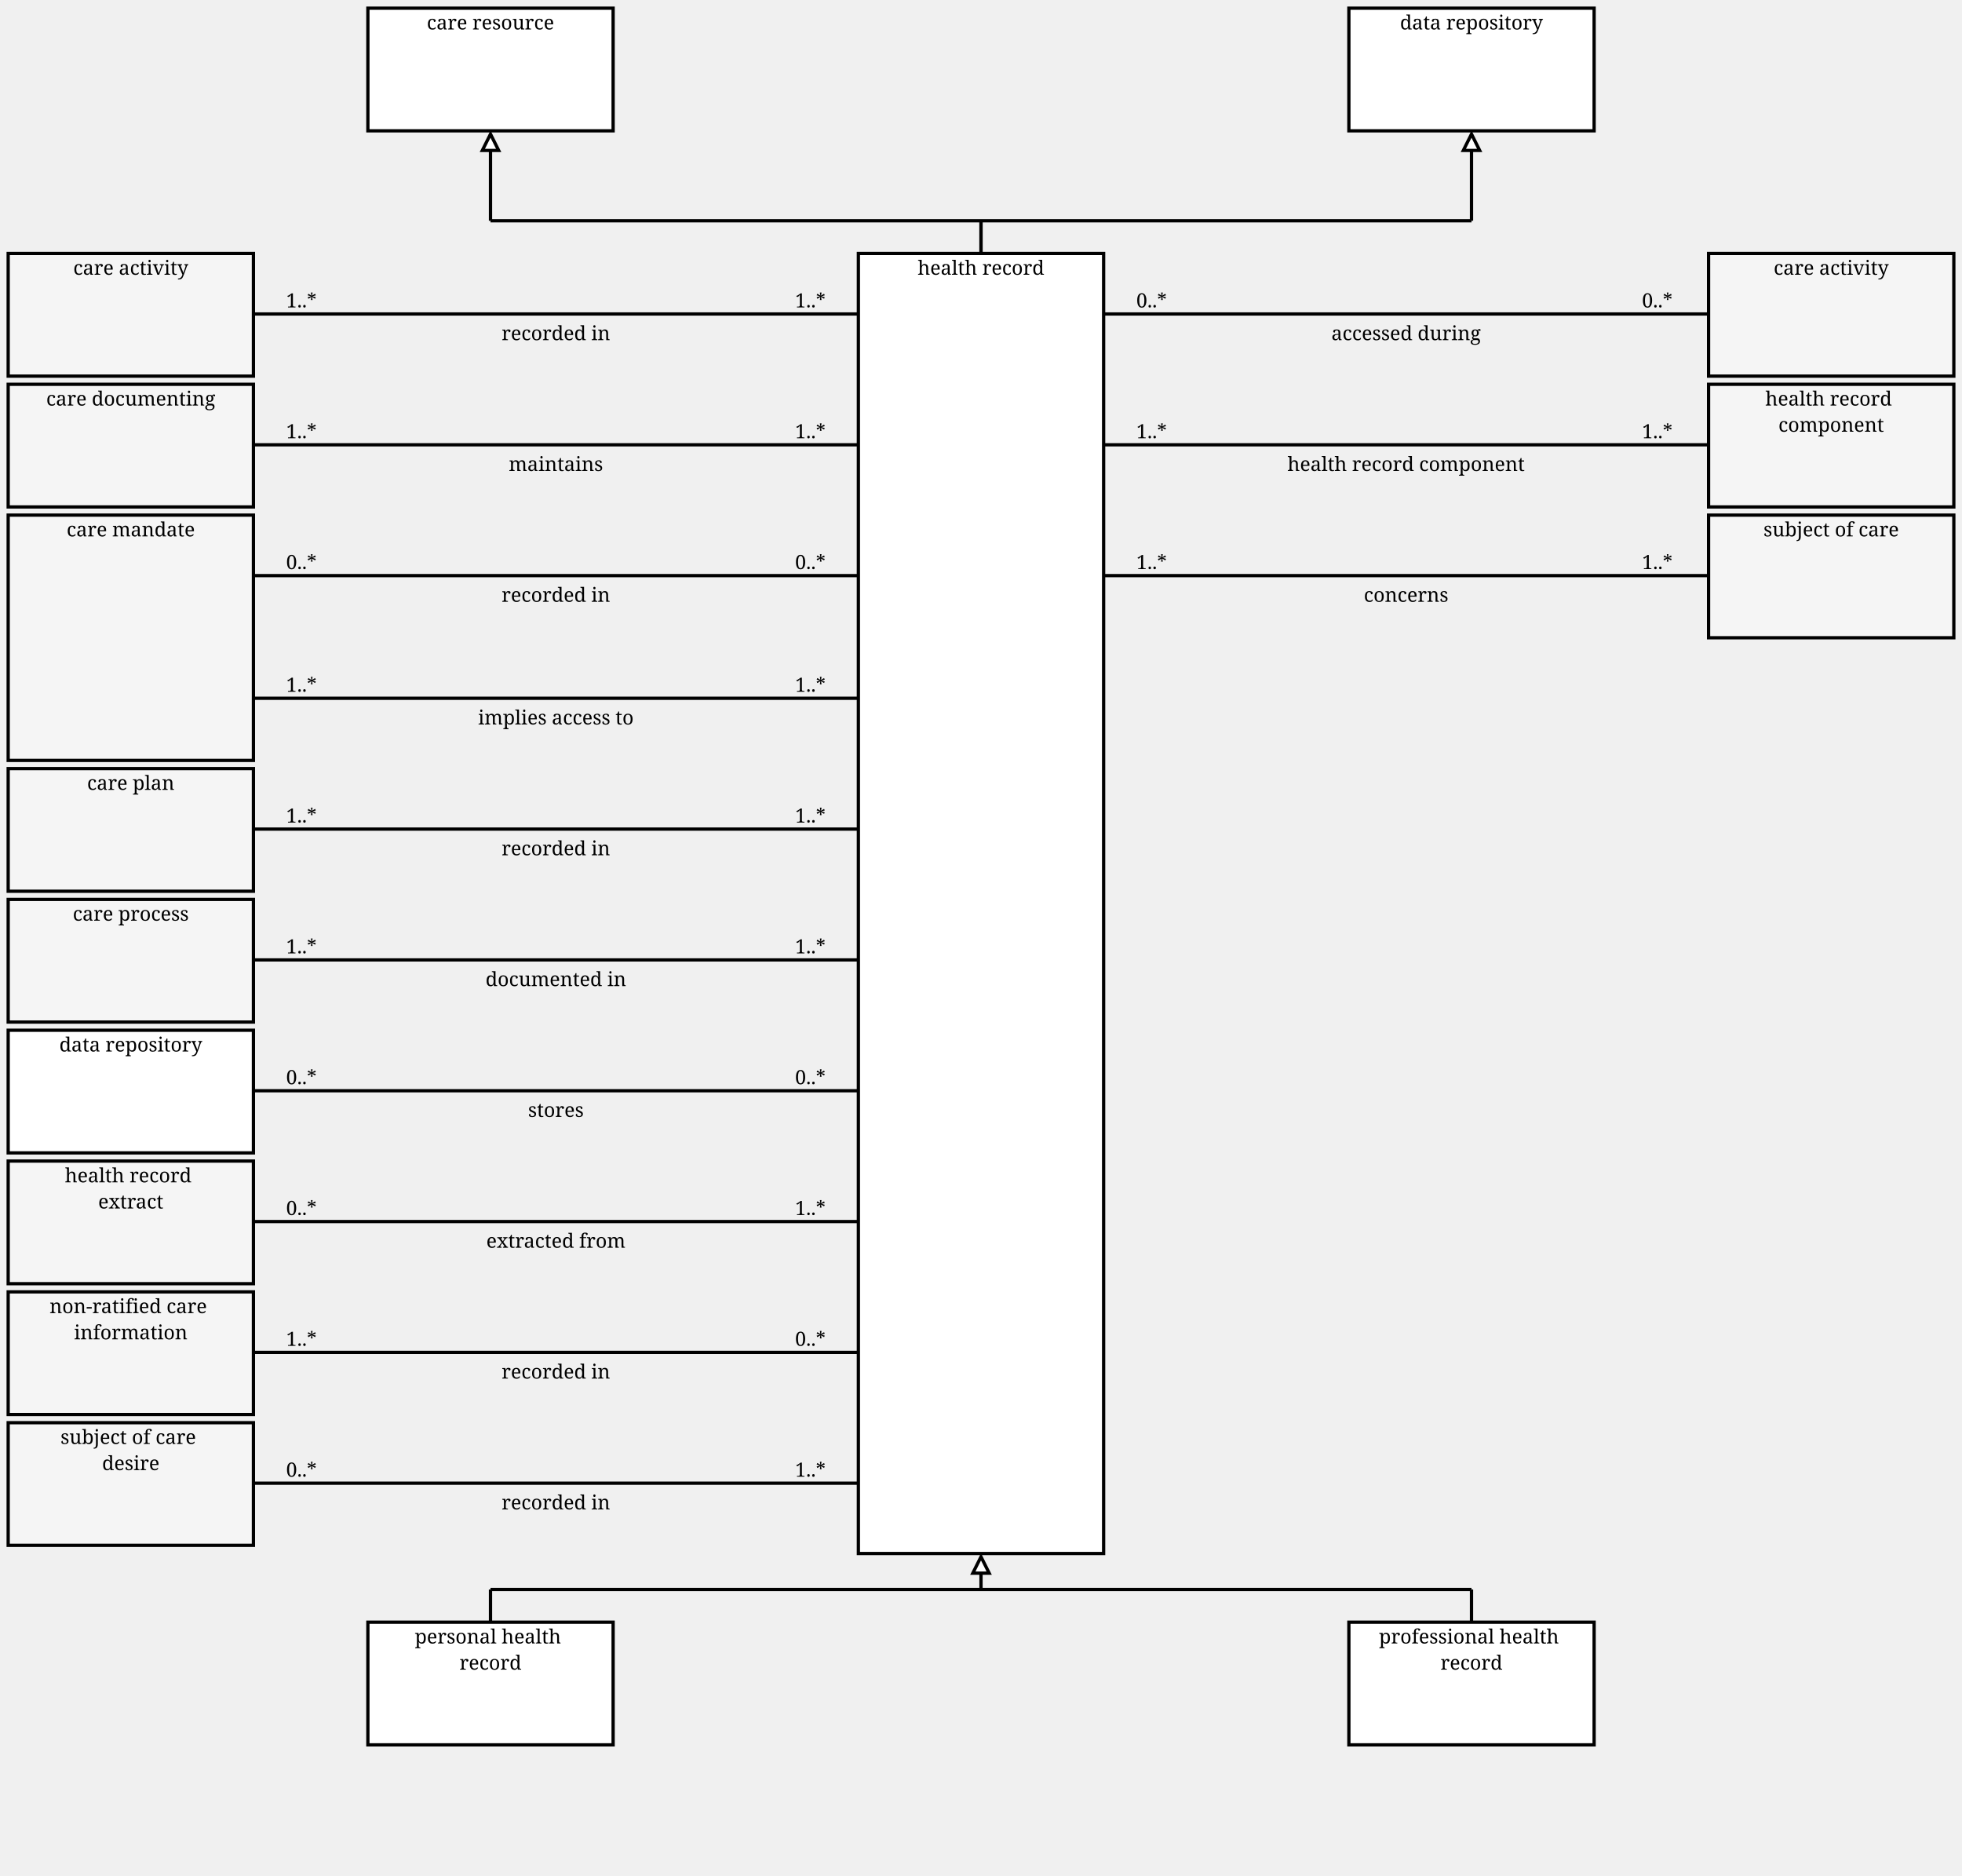
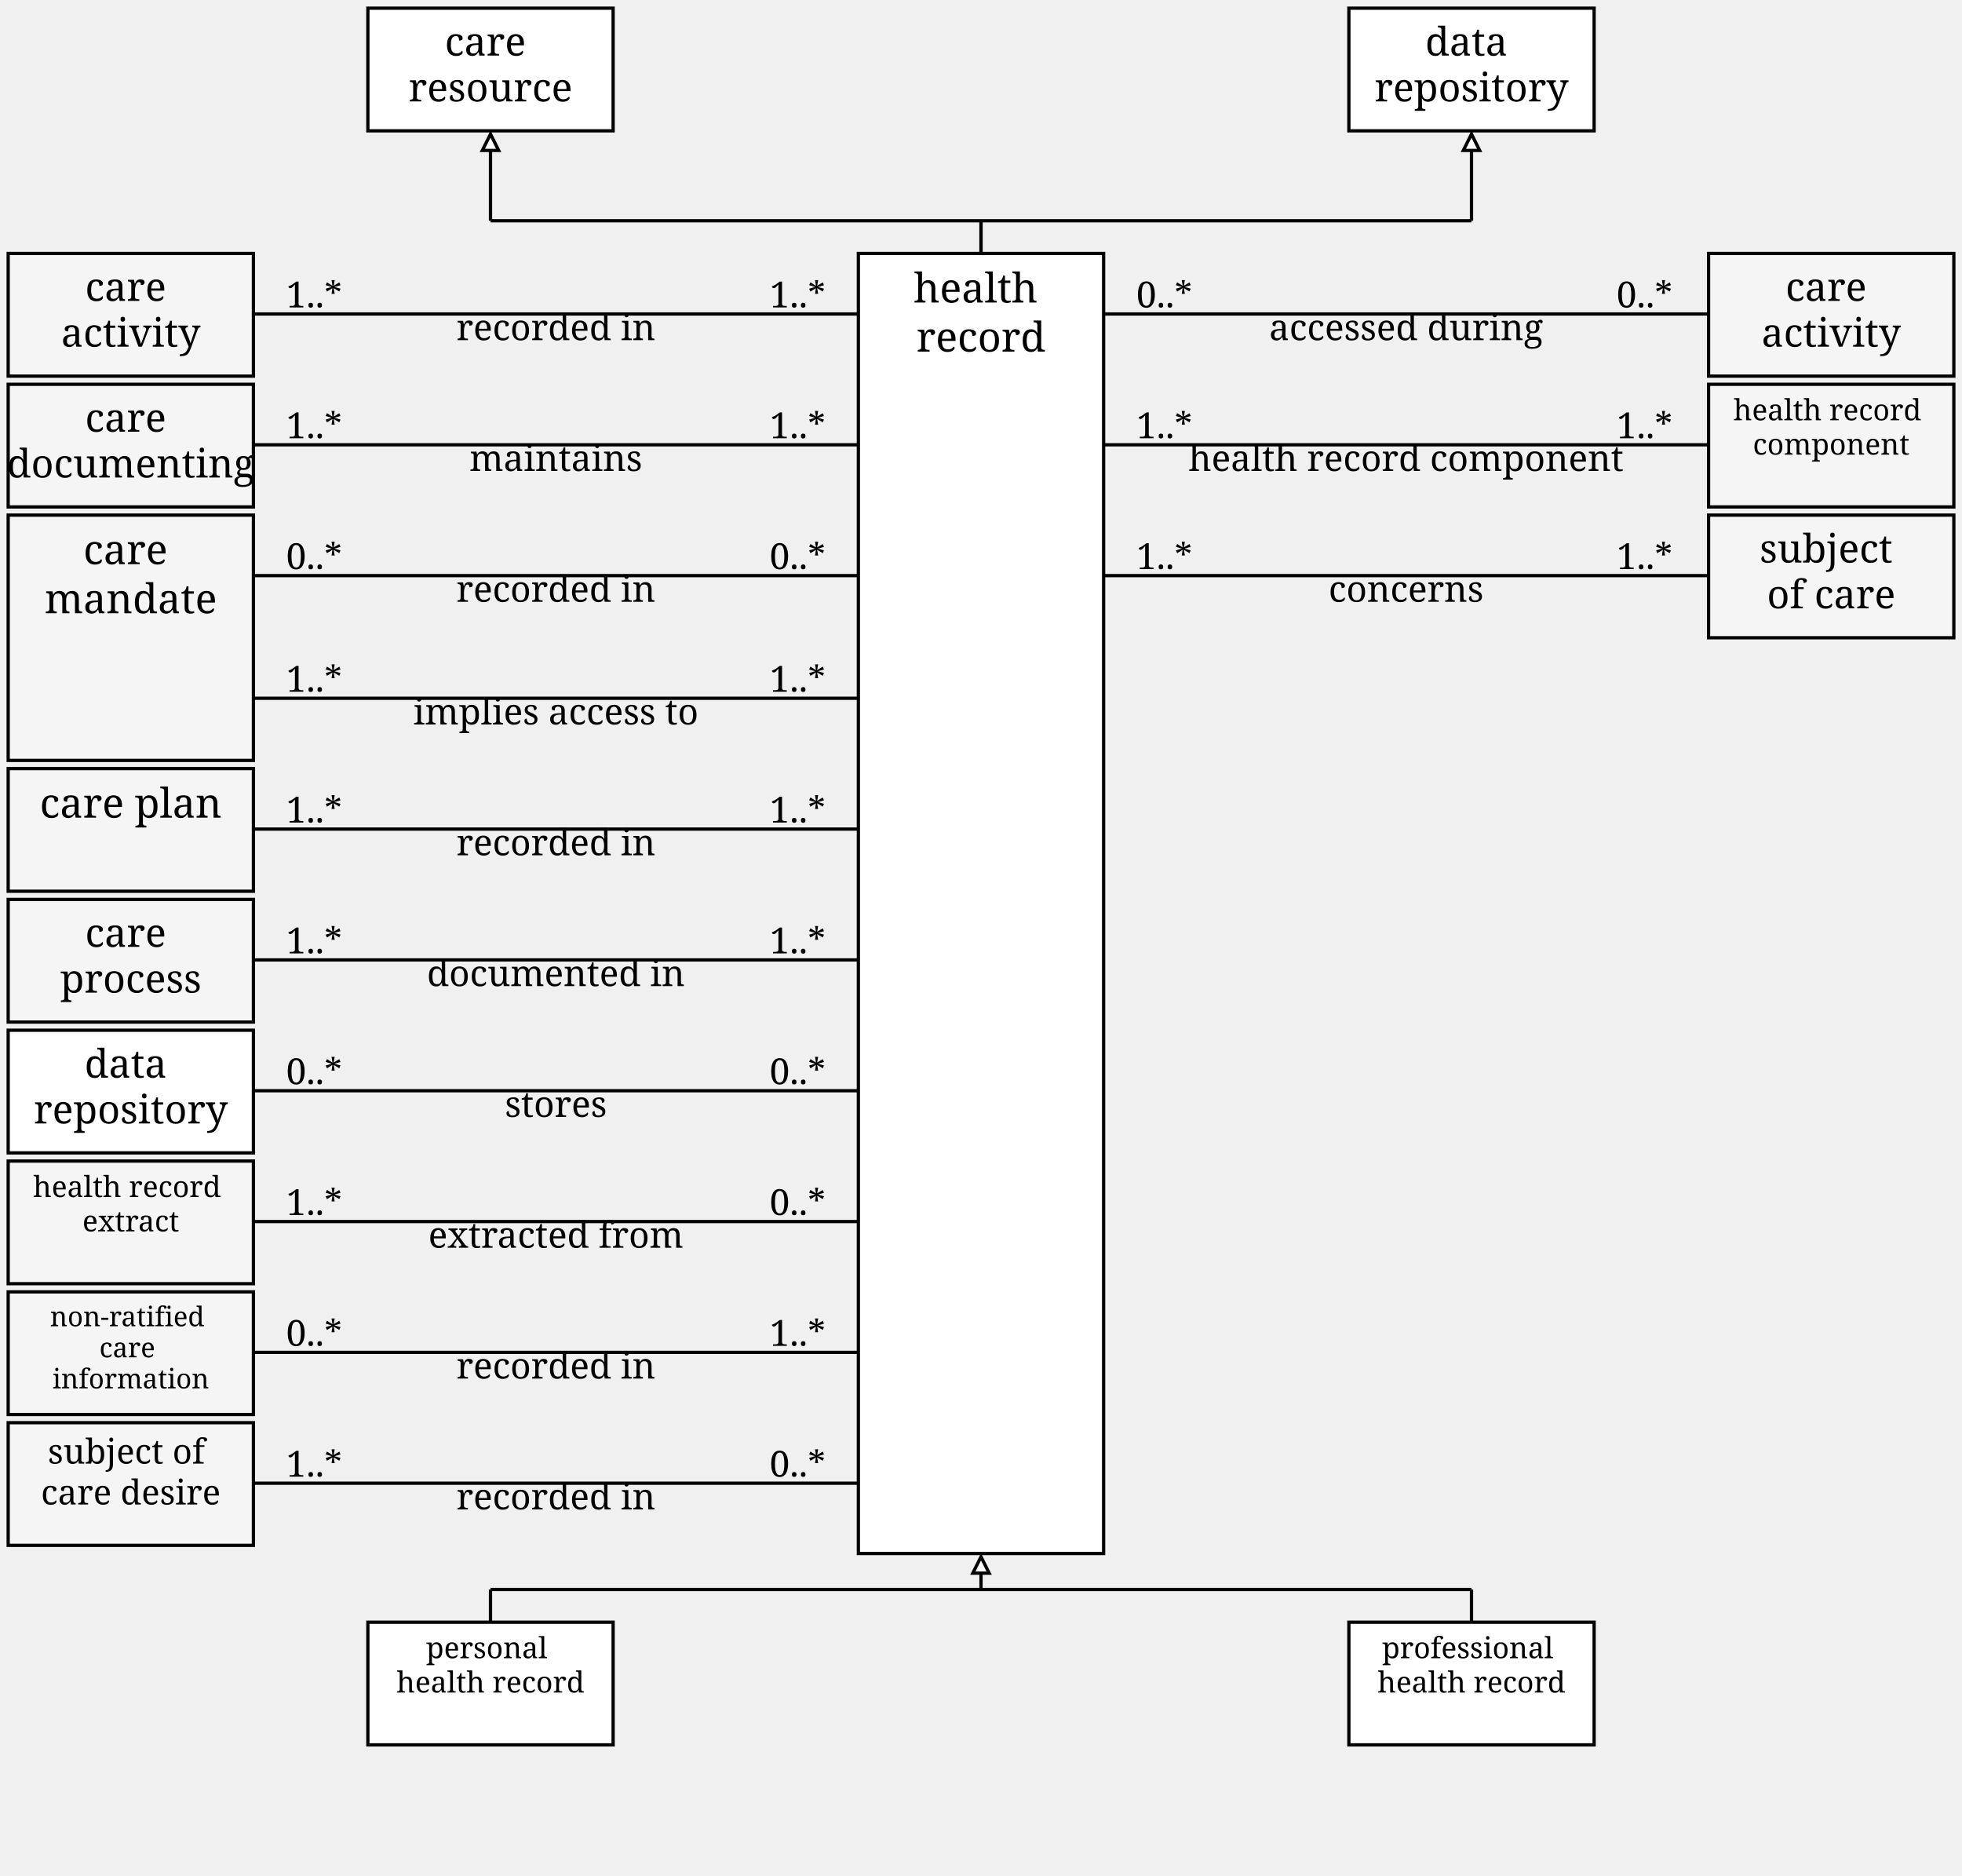
<svg xmlns="http://www.w3.org/2000/svg" xmlns:xlink="http://www.w3.org/1999/xlink" viewBox="0 0 1200 1147" role="img" aria-labelledby="title desc">
  <g>
    <a xlink:href="./care-resource.html" target="_top">
      <rect x="225" y="5" width="150" height="75" fill="white" stroke="black" stroke-width="2" />
    </a>
-     <text x="300" y="18" text-anchor="middle" font-family="Cambria" font-size="12" fill="black">
-       <tspan x="300" y="18">care resource</tspan>
+     <text x="300" y="34" text-anchor="middle" font-family="Cambria" font-size="24.062" fill="black">
+       <tspan x="300" y="34">care</tspan>
+       <tspan x="300" y="62">resource</tspan>
    </text>
  </g>
  <line x1="600" y1="155" x2="600" y2="135" stroke="black" stroke-width="2" />
  <line x1="300" y1="82" x2="300" y2="135" stroke="black" stroke-width="2" />
  <line x1="600" y1="135" x2="300" y2="135" stroke="black" stroke-width="2" />
  <polygon points="300,82 295,92 305,92" fill="white" stroke="black" stroke-width="2" />
  <g>
    <a xlink:href="./data-repository.html" target="_top">
      <rect x="825" y="5" width="150" height="75" fill="white" stroke="black" stroke-width="2" />
    </a>
-     <text x="900" y="18" text-anchor="middle" font-family="Cambria" font-size="12" fill="black">
-       <tspan x="900" y="18">data repository</tspan>
+     <text x="900" y="34" text-anchor="middle" font-family="Cambria" font-size="24.062" fill="black">
+       <tspan x="900" y="34">data</tspan>
+       <tspan x="900" y="62">repository</tspan>
    </text>
  </g>
  <line x1="600" y1="155" x2="600" y2="135" stroke="black" stroke-width="2" />
  <line x1="900" y1="82" x2="900" y2="135" stroke="black" stroke-width="2" />
  <line x1="600" y1="135" x2="900" y2="135" stroke="black" stroke-width="2" />
  <polygon points="900,82 895,92 905,92" fill="white" stroke="black" stroke-width="2" />
  <g>
    <line x1="155" y1="192" x2="525" y2="192" stroke="black" stroke-width="2" />
-     <text x="175" y="188" text-anchor="start" font-family="Cambria" font-size="12" fill="black">
+     <text x="175" y="188" text-anchor="start" font-family="Cambria" font-size="22" fill="black">
      <tspan x="175" y="188">1..*</tspan>
    </text>
-     <text x="505" y="188" text-anchor="end" font-family="Cambria" font-size="12" fill="black">
+     <text x="505" y="188" text-anchor="end" font-family="Cambria" font-size="22" fill="black">
      <tspan x="505" y="188">1..*</tspan>
    </text>
-     <text x="340" y="208" text-anchor="middle" font-family="Cambria" font-size="12" fill="black">
+     <text x="340" y="208" text-anchor="middle" font-family="Cambria" font-size="22" fill="black">
      <tspan x="340" y="208">recorded in</tspan>
    </text>
  </g>
  <g>
    <a xlink:href="./care-activity.html" target="_top">
      <rect x="5" y="155" width="150" height="75" fill="whitesmoke" stroke="black" stroke-width="2" />
    </a>
-     <text x="80" y="168" text-anchor="middle" font-family="Cambria" font-size="12" fill="black">
-       <tspan x="80" y="168">care activity</tspan>
+     <text x="80" y="184" text-anchor="middle" font-family="Cambria" font-size="24.062" fill="black">
+       <tspan x="80" y="184">care</tspan>
+       <tspan x="80" y="212">activity</tspan>
    </text>
  </g>
  <g>
    <line x1="155" y1="272" x2="525" y2="272" stroke="black" stroke-width="2" />
-     <text x="175" y="268" text-anchor="start" font-family="Cambria" font-size="12" fill="black">
+     <text x="175" y="268" text-anchor="start" font-family="Cambria" font-size="22" fill="black">
      <tspan x="175" y="268">1..*</tspan>
    </text>
-     <text x="505" y="268" text-anchor="end" font-family="Cambria" font-size="12" fill="black">
+     <text x="505" y="268" text-anchor="end" font-family="Cambria" font-size="22" fill="black">
      <tspan x="505" y="268">1..*</tspan>
    </text>
-     <text x="340" y="288" text-anchor="middle" font-family="Cambria" font-size="12" fill="black">
+     <text x="340" y="288" text-anchor="middle" font-family="Cambria" font-size="22" fill="black">
      <tspan x="340" y="288">maintains</tspan>
    </text>
  </g>
  <g>
    <a xlink:href="./care-documenting.html" target="_top">
      <rect x="5" y="235" width="150" height="75" fill="whitesmoke" stroke="black" stroke-width="2" />
    </a>
-     <text x="80" y="248" text-anchor="middle" font-family="Cambria" font-size="12" fill="black">
-       <tspan x="80" y="248">care documenting</tspan>
+     <text x="80" y="264" text-anchor="middle" font-family="Cambria" font-size="24.062" fill="black">
+       <tspan x="80" y="264">care</tspan>
+       <tspan x="80" y="292">documenting</tspan>
    </text>
  </g>
  <g>
    <line x1="155" y1="352" x2="525" y2="352" stroke="black" stroke-width="2" />
-     <text x="175" y="348" text-anchor="start" font-family="Cambria" font-size="12" fill="black">
+     <text x="175" y="348" text-anchor="start" font-family="Cambria" font-size="22" fill="black">
      <tspan x="175" y="348">0..*</tspan>
    </text>
-     <text x="505" y="348" text-anchor="end" font-family="Cambria" font-size="12" fill="black">
+     <text x="505" y="348" text-anchor="end" font-family="Cambria" font-size="22" fill="black">
      <tspan x="505" y="348">0..*</tspan>
    </text>
-     <text x="340" y="368" text-anchor="middle" font-family="Cambria" font-size="12" fill="black">
+     <text x="340" y="368" text-anchor="middle" font-family="Cambria" font-size="22" fill="black">
      <tspan x="340" y="368">recorded in</tspan>
    </text>
  </g>
  <g>
    <line x1="155" y1="427" x2="525" y2="427" stroke="black" stroke-width="2" />
-     <text x="175" y="423" text-anchor="start" font-family="Cambria" font-size="12" fill="black">
+     <text x="175" y="423" text-anchor="start" font-family="Cambria" font-size="22" fill="black">
      <tspan x="175" y="423">1..*</tspan>
    </text>
-     <text x="505" y="423" text-anchor="end" font-family="Cambria" font-size="12" fill="black">
+     <text x="505" y="423" text-anchor="end" font-family="Cambria" font-size="22" fill="black">
      <tspan x="505" y="423">1..*</tspan>
    </text>
-     <text x="340" y="443" text-anchor="middle" font-family="Cambria" font-size="12" fill="black">
+     <text x="340" y="443" text-anchor="middle" font-family="Cambria" font-size="22" fill="black">
      <tspan x="340" y="443">implies access to</tspan>
    </text>
  </g>
  <g>
    <a xlink:href="./care-mandate.html" target="_top">
      <rect x="5" y="315" width="150" height="150" fill="whitesmoke" stroke="black" stroke-width="2" />
    </a>
-     <text x="80" y="328" text-anchor="middle" font-family="Cambria" font-size="12" fill="black">
-       <tspan x="80" y="328">care mandate</tspan>
+     <text x="80" y="345" text-anchor="middle" font-family="Cambria" font-size="25" fill="black">
+       <tspan x="80" y="345">care</tspan>
+       <tspan x="80" y="375">mandate</tspan>
    </text>
  </g>
  <g>
    <line x1="155" y1="507" x2="525" y2="507" stroke="black" stroke-width="2" />
-     <text x="175" y="503" text-anchor="start" font-family="Cambria" font-size="12" fill="black">
+     <text x="175" y="503" text-anchor="start" font-family="Cambria" font-size="22" fill="black">
      <tspan x="175" y="503">1..*</tspan>
    </text>
-     <text x="505" y="503" text-anchor="end" font-family="Cambria" font-size="12" fill="black">
+     <text x="505" y="503" text-anchor="end" font-family="Cambria" font-size="22" fill="black">
      <tspan x="505" y="503">1..*</tspan>
    </text>
-     <text x="340" y="523" text-anchor="middle" font-family="Cambria" font-size="12" fill="black">
+     <text x="340" y="523" text-anchor="middle" font-family="Cambria" font-size="22" fill="black">
      <tspan x="340" y="523">recorded in</tspan>
    </text>
  </g>
  <g>
    <a xlink:href="./care-plan.html" target="_top">
      <rect x="5" y="470" width="150" height="75" fill="whitesmoke" stroke="black" stroke-width="2" />
    </a>
-     <text x="80" y="483" text-anchor="middle" font-family="Cambria" font-size="12" fill="black">
-       <tspan x="80" y="483">care plan</tspan>
+     <text x="80" y="500" text-anchor="middle" font-family="Cambria" font-size="25" fill="black">
+       <tspan x="80" y="500">care plan</tspan>
    </text>
  </g>
  <g>
    <line x1="155" y1="587" x2="525" y2="587" stroke="black" stroke-width="2" />
-     <text x="175" y="583" text-anchor="start" font-family="Cambria" font-size="12" fill="black">
+     <text x="175" y="583" text-anchor="start" font-family="Cambria" font-size="22" fill="black">
      <tspan x="175" y="583">1..*</tspan>
    </text>
-     <text x="505" y="583" text-anchor="end" font-family="Cambria" font-size="12" fill="black">
+     <text x="505" y="583" text-anchor="end" font-family="Cambria" font-size="22" fill="black">
      <tspan x="505" y="583">1..*</tspan>
    </text>
-     <text x="340" y="603" text-anchor="middle" font-family="Cambria" font-size="12" fill="black">
+     <text x="340" y="603" text-anchor="middle" font-family="Cambria" font-size="22" fill="black">
      <tspan x="340" y="603">documented in</tspan>
    </text>
  </g>
  <g>
    <a xlink:href="./care-process.html" target="_top">
      <rect x="5" y="550" width="150" height="75" fill="whitesmoke" stroke="black" stroke-width="2" />
    </a>
-     <text x="80" y="563" text-anchor="middle" font-family="Cambria" font-size="12" fill="black">
-       <tspan x="80" y="563">care process</tspan>
+     <text x="80" y="579" text-anchor="middle" font-family="Cambria" font-size="24.062" fill="black">
+       <tspan x="80" y="579">care</tspan>
+       <tspan x="80" y="607">process</tspan>
    </text>
  </g>
  <g>
    <line x1="155" y1="667" x2="525" y2="667" stroke="black" stroke-width="2" />
-     <text x="175" y="663" text-anchor="start" font-family="Cambria" font-size="12" fill="black">
+     <text x="175" y="663" text-anchor="start" font-family="Cambria" font-size="22" fill="black">
      <tspan x="175" y="663">0..*</tspan>
    </text>
-     <text x="505" y="663" text-anchor="end" font-family="Cambria" font-size="12" fill="black">
+     <text x="505" y="663" text-anchor="end" font-family="Cambria" font-size="22" fill="black">
      <tspan x="505" y="663">0..*</tspan>
    </text>
-     <text x="340" y="683" text-anchor="middle" font-family="Cambria" font-size="12" fill="black">
+     <text x="340" y="683" text-anchor="middle" font-family="Cambria" font-size="22" fill="black">
      <tspan x="340" y="683">stores</tspan>
    </text>
  </g>
  <g>
    <a xlink:href="./data-repository.html" target="_top">
      <rect x="5" y="630" width="150" height="75" fill="white" stroke="black" stroke-width="2" />
    </a>
-     <text x="80" y="643" text-anchor="middle" font-family="Cambria" font-size="12" fill="black">
-       <tspan x="80" y="643">data repository</tspan>
+     <text x="80" y="659" text-anchor="middle" font-family="Cambria" font-size="24.062" fill="black">
+       <tspan x="80" y="659">data</tspan>
+       <tspan x="80" y="687">repository</tspan>
    </text>
  </g>
  <g>
    <line x1="155" y1="747" x2="525" y2="747" stroke="black" stroke-width="2" />
-     <text x="175" y="743" text-anchor="start" font-family="Cambria" font-size="12" fill="black">
-       <tspan x="175" y="743">0..*</tspan>
-     </text>
-     <text x="505" y="743" text-anchor="end" font-family="Cambria" font-size="12" fill="black">
-       <tspan x="505" y="743">1..*</tspan>
-     </text>
-     <text x="340" y="763" text-anchor="middle" font-family="Cambria" font-size="12" fill="black">
+     <text x="175" y="743" text-anchor="start" font-family="Cambria" font-size="22" fill="black">
+       <tspan x="175" y="743">1..*</tspan>
+     </text>
+     <text x="505" y="743" text-anchor="end" font-family="Cambria" font-size="22" fill="black">
+       <tspan x="505" y="743">0..*</tspan>
+     </text>
+     <text x="340" y="763" text-anchor="middle" font-family="Cambria" font-size="22" fill="black">
      <tspan x="340" y="763">extracted from</tspan>
    </text>
  </g>
  <g>
    <a xlink:href="./health-record-extract.html" target="_top">
      <rect x="5" y="710" width="150" height="75" fill="whitesmoke" stroke="black" stroke-width="2" />
    </a>
-     <text x="80" y="723" text-anchor="middle" font-family="Cambria" font-size="12" fill="black">
-       <tspan x="80" y="723">health record</tspan>
-       <tspan x="80" y="739">extract</tspan>
+     <text x="80" y="732" text-anchor="middle" font-family="Cambria" font-size="17.812" fill="black">
+       <tspan x="80" y="732">health record</tspan>
+       <tspan x="80" y="753">extract</tspan>
    </text>
  </g>
  <g>
    <line x1="155" y1="827" x2="525" y2="827" stroke="black" stroke-width="2" />
-     <text x="175" y="823" text-anchor="start" font-family="Cambria" font-size="12" fill="black">
-       <tspan x="175" y="823">1..*</tspan>
-     </text>
-     <text x="505" y="823" text-anchor="end" font-family="Cambria" font-size="12" fill="black">
-       <tspan x="505" y="823">0..*</tspan>
-     </text>
-     <text x="340" y="843" text-anchor="middle" font-family="Cambria" font-size="12" fill="black">
+     <text x="175" y="823" text-anchor="start" font-family="Cambria" font-size="22" fill="black">
+       <tspan x="175" y="823">0..*</tspan>
+     </text>
+     <text x="505" y="823" text-anchor="end" font-family="Cambria" font-size="22" fill="black">
+       <tspan x="505" y="823">1..*</tspan>
+     </text>
+     <text x="340" y="843" text-anchor="middle" font-family="Cambria" font-size="22" fill="black">
      <tspan x="340" y="843">recorded in</tspan>
    </text>
  </g>
  <g>
    <a xlink:href="./non-ratified-care-information.html" target="_top">
      <rect x="5" y="790" width="150" height="75" fill="whitesmoke" stroke="black" stroke-width="2" />
    </a>
-     <text x="80" y="803" text-anchor="middle" font-family="Cambria" font-size="12" fill="black">
-       <tspan x="80" y="803">non-ratified care</tspan>
-       <tspan x="80" y="819">information</tspan>
+     <text x="80" y="811" text-anchor="middle" font-family="Cambria" font-size="16.562" fill="black">
+       <tspan x="80" y="811">non-ratified</tspan>
+       <tspan x="80" y="830">care</tspan>
+       <tspan x="80" y="849">information</tspan>
    </text>
  </g>
  <g>
    <line x1="155" y1="907" x2="525" y2="907" stroke="black" stroke-width="2" />
-     <text x="175" y="903" text-anchor="start" font-family="Cambria" font-size="12" fill="black">
-       <tspan x="175" y="903">0..*</tspan>
-     </text>
-     <text x="505" y="903" text-anchor="end" font-family="Cambria" font-size="12" fill="black">
-       <tspan x="505" y="903">1..*</tspan>
-     </text>
-     <text x="340" y="923" text-anchor="middle" font-family="Cambria" font-size="12" fill="black">
+     <text x="175" y="903" text-anchor="start" font-family="Cambria" font-size="22" fill="black">
+       <tspan x="175" y="903">1..*</tspan>
+     </text>
+     <text x="505" y="903" text-anchor="end" font-family="Cambria" font-size="22" fill="black">
+       <tspan x="505" y="903">0..*</tspan>
+     </text>
+     <text x="340" y="923" text-anchor="middle" font-family="Cambria" font-size="22" fill="black">
      <tspan x="340" y="923">recorded in</tspan>
    </text>
  </g>
  <g>
    <a xlink:href="./subject-of-care-desire.html" target="_top">
      <rect x="5" y="870" width="150" height="75" fill="whitesmoke" stroke="black" stroke-width="2" />
    </a>
-     <text x="80" y="883" text-anchor="middle" font-family="Cambria" font-size="12" fill="black">
-       <tspan x="80" y="883">subject of care</tspan>
-       <tspan x="80" y="899">desire</tspan>
+     <text x="80" y="895" text-anchor="middle" font-family="Cambria" font-size="20.938" fill="black">
+       <tspan x="80" y="895">subject of</tspan>
+       <tspan x="80" y="920">care desire</tspan>
    </text>
  </g>
  <g>
    <line x1="675" y1="192" x2="1045" y2="192" stroke="black" stroke-width="2" />
-     <text x="695" y="188" text-anchor="start" font-family="Cambria" font-size="12" fill="black">
+     <text x="695" y="188" text-anchor="start" font-family="Cambria" font-size="22" fill="black">
      <tspan x="695" y="188">0..*</tspan>
    </text>
-     <text x="1023" y="188" text-anchor="end" font-family="Cambria" font-size="12" fill="black">
+     <text x="1023" y="188" text-anchor="end" font-family="Cambria" font-size="22" fill="black">
      <tspan x="1023" y="188">0..*</tspan>
    </text>
-     <text x="860" y="208" text-anchor="middle" font-family="Cambria" font-size="12" fill="black">
+     <text x="860" y="208" text-anchor="middle" font-family="Cambria" font-size="22" fill="black">
      <tspan x="860" y="208">accessed during</tspan>
    </text>
  </g>
  <g>
    <a xlink:href="./care-activity.html" target="_top">
      <rect x="1045" y="155" width="150" height="75" fill="whitesmoke" stroke="black" stroke-width="2" />
    </a>
-     <text x="1120" y="168" text-anchor="middle" font-family="Cambria" font-size="12" fill="black">
-       <tspan x="1120" y="168">care activity</tspan>
+     <text x="1120" y="184" text-anchor="middle" font-family="Cambria" font-size="24.062" fill="black">
+       <tspan x="1120" y="184">care</tspan>
+       <tspan x="1120" y="212">activity</tspan>
    </text>
  </g>
  <g>
    <line x1="675" y1="272" x2="1045" y2="272" stroke="black" stroke-width="2" />
-     <text x="695" y="268" text-anchor="start" font-family="Cambria" font-size="12" fill="black">
+     <text x="695" y="268" text-anchor="start" font-family="Cambria" font-size="22" fill="black">
      <tspan x="695" y="268">1..*</tspan>
    </text>
-     <text x="1023" y="268" text-anchor="end" font-family="Cambria" font-size="12" fill="black">
+     <text x="1023" y="268" text-anchor="end" font-family="Cambria" font-size="22" fill="black">
      <tspan x="1023" y="268">1..*</tspan>
    </text>
-     <text x="860" y="288" text-anchor="middle" font-family="Cambria" font-size="12" fill="black">
+     <text x="860" y="288" text-anchor="middle" font-family="Cambria" font-size="22" fill="black">
      <tspan x="860" y="288">health record component</tspan>
    </text>
  </g>
  <g>
    <a xlink:href="./health-record-component.html" target="_top">
      <rect x="1045" y="235" width="150" height="75" fill="whitesmoke" stroke="black" stroke-width="2" />
    </a>
-     <text x="1120" y="248" text-anchor="middle" font-family="Cambria" font-size="12" fill="black">
-       <tspan x="1120" y="248">health record</tspan>
-       <tspan x="1120" y="264">component</tspan>
+     <text x="1120" y="257" text-anchor="middle" font-family="Cambria" font-size="17.812" fill="black">
+       <tspan x="1120" y="257">health record</tspan>
+       <tspan x="1120" y="278">component</tspan>
    </text>
  </g>
  <g>
    <line x1="675" y1="352" x2="1045" y2="352" stroke="black" stroke-width="2" />
-     <text x="695" y="348" text-anchor="start" font-family="Cambria" font-size="12" fill="black">
+     <text x="695" y="348" text-anchor="start" font-family="Cambria" font-size="22" fill="black">
      <tspan x="695" y="348">1..*</tspan>
    </text>
-     <text x="1023" y="348" text-anchor="end" font-family="Cambria" font-size="12" fill="black">
+     <text x="1023" y="348" text-anchor="end" font-family="Cambria" font-size="22" fill="black">
      <tspan x="1023" y="348">1..*</tspan>
    </text>
-     <text x="860" y="368" text-anchor="middle" font-family="Cambria" font-size="12" fill="black">
+     <text x="860" y="368" text-anchor="middle" font-family="Cambria" font-size="22" fill="black">
      <tspan x="860" y="368">concerns</tspan>
    </text>
  </g>
  <g>
    <a xlink:href="./subject-of-care.html" target="_top">
      <rect x="1045" y="315" width="150" height="75" fill="whitesmoke" stroke="black" stroke-width="2" />
    </a>
-     <text x="1120" y="328" text-anchor="middle" font-family="Cambria" font-size="12" fill="black">
-       <tspan x="1120" y="328">subject of care</tspan>
+     <text x="1120" y="344" text-anchor="middle" font-family="Cambria" font-size="24.062" fill="black">
+       <tspan x="1120" y="344">subject</tspan>
+       <tspan x="1120" y="372">of care</tspan>
    </text>
  </g>
  <g>
    <a xlink:href="./health-record.html" target="_top">
      <rect x="525" y="155" width="150" height="795" fill="white" stroke="black" stroke-width="2" />
    </a>
-     <text x="600" y="168" text-anchor="middle" font-family="Cambria" font-size="12" fill="black">
-       <tspan x="600" y="168">health record</tspan>
+     <text x="600" y="185" text-anchor="middle" font-family="Cambria" font-size="25" fill="black">
+       <tspan x="600" y="185">health</tspan>
+       <tspan x="600" y="215">record</tspan>
    </text>
  </g>
  <g>
    <a xlink:href="./personal-health-record.html" target="_top">
      <rect x="225" y="992" width="150" height="75" fill="white" stroke="black" stroke-width="2" />
    </a>
-     <text x="300" y="1005" text-anchor="middle" font-family="Cambria" font-size="12" fill="black">
-       <tspan x="300" y="1005">personal health</tspan>
-       <tspan x="300" y="1021">record</tspan>
+     <text x="300" y="1014" text-anchor="middle" font-family="Cambria" font-size="17.812" fill="black">
+       <tspan x="300" y="1014">personal</tspan>
+       <tspan x="300" y="1035">health record</tspan>
    </text>
  </g>
  <g>
    <a xlink:href="./professional-health-record.html" target="_top">
      <rect x="825" y="992" width="150" height="75" fill="white" stroke="black" stroke-width="2" />
    </a>
-     <text x="900" y="1005" text-anchor="middle" font-family="Cambria" font-size="12" fill="black">
-       <tspan x="900" y="1005">professional health</tspan>
-       <tspan x="900" y="1021">record</tspan>
+     <text x="900" y="1014" text-anchor="middle" font-family="Cambria" font-size="17.812" fill="black">
+       <tspan x="900" y="1014">professional</tspan>
+       <tspan x="900" y="1035">health record</tspan>
    </text>
  </g>
  <line x1="300" y1="972" x2="900" y2="972" stroke="black" stroke-width="2" />
  <line x1="600" y1="962" x2="600" y2="972" stroke="black" stroke-width="2" />
  <polygon points="600,952 595,962 605,962" fill="white" stroke="black" stroke-width="2" />
  <line x1="300" y1="972" x2="300" y2="992" stroke="black" stroke-width="2" />
  <line x1="900" y1="972" x2="900" y2="992" stroke="black" stroke-width="2" />
</svg>
